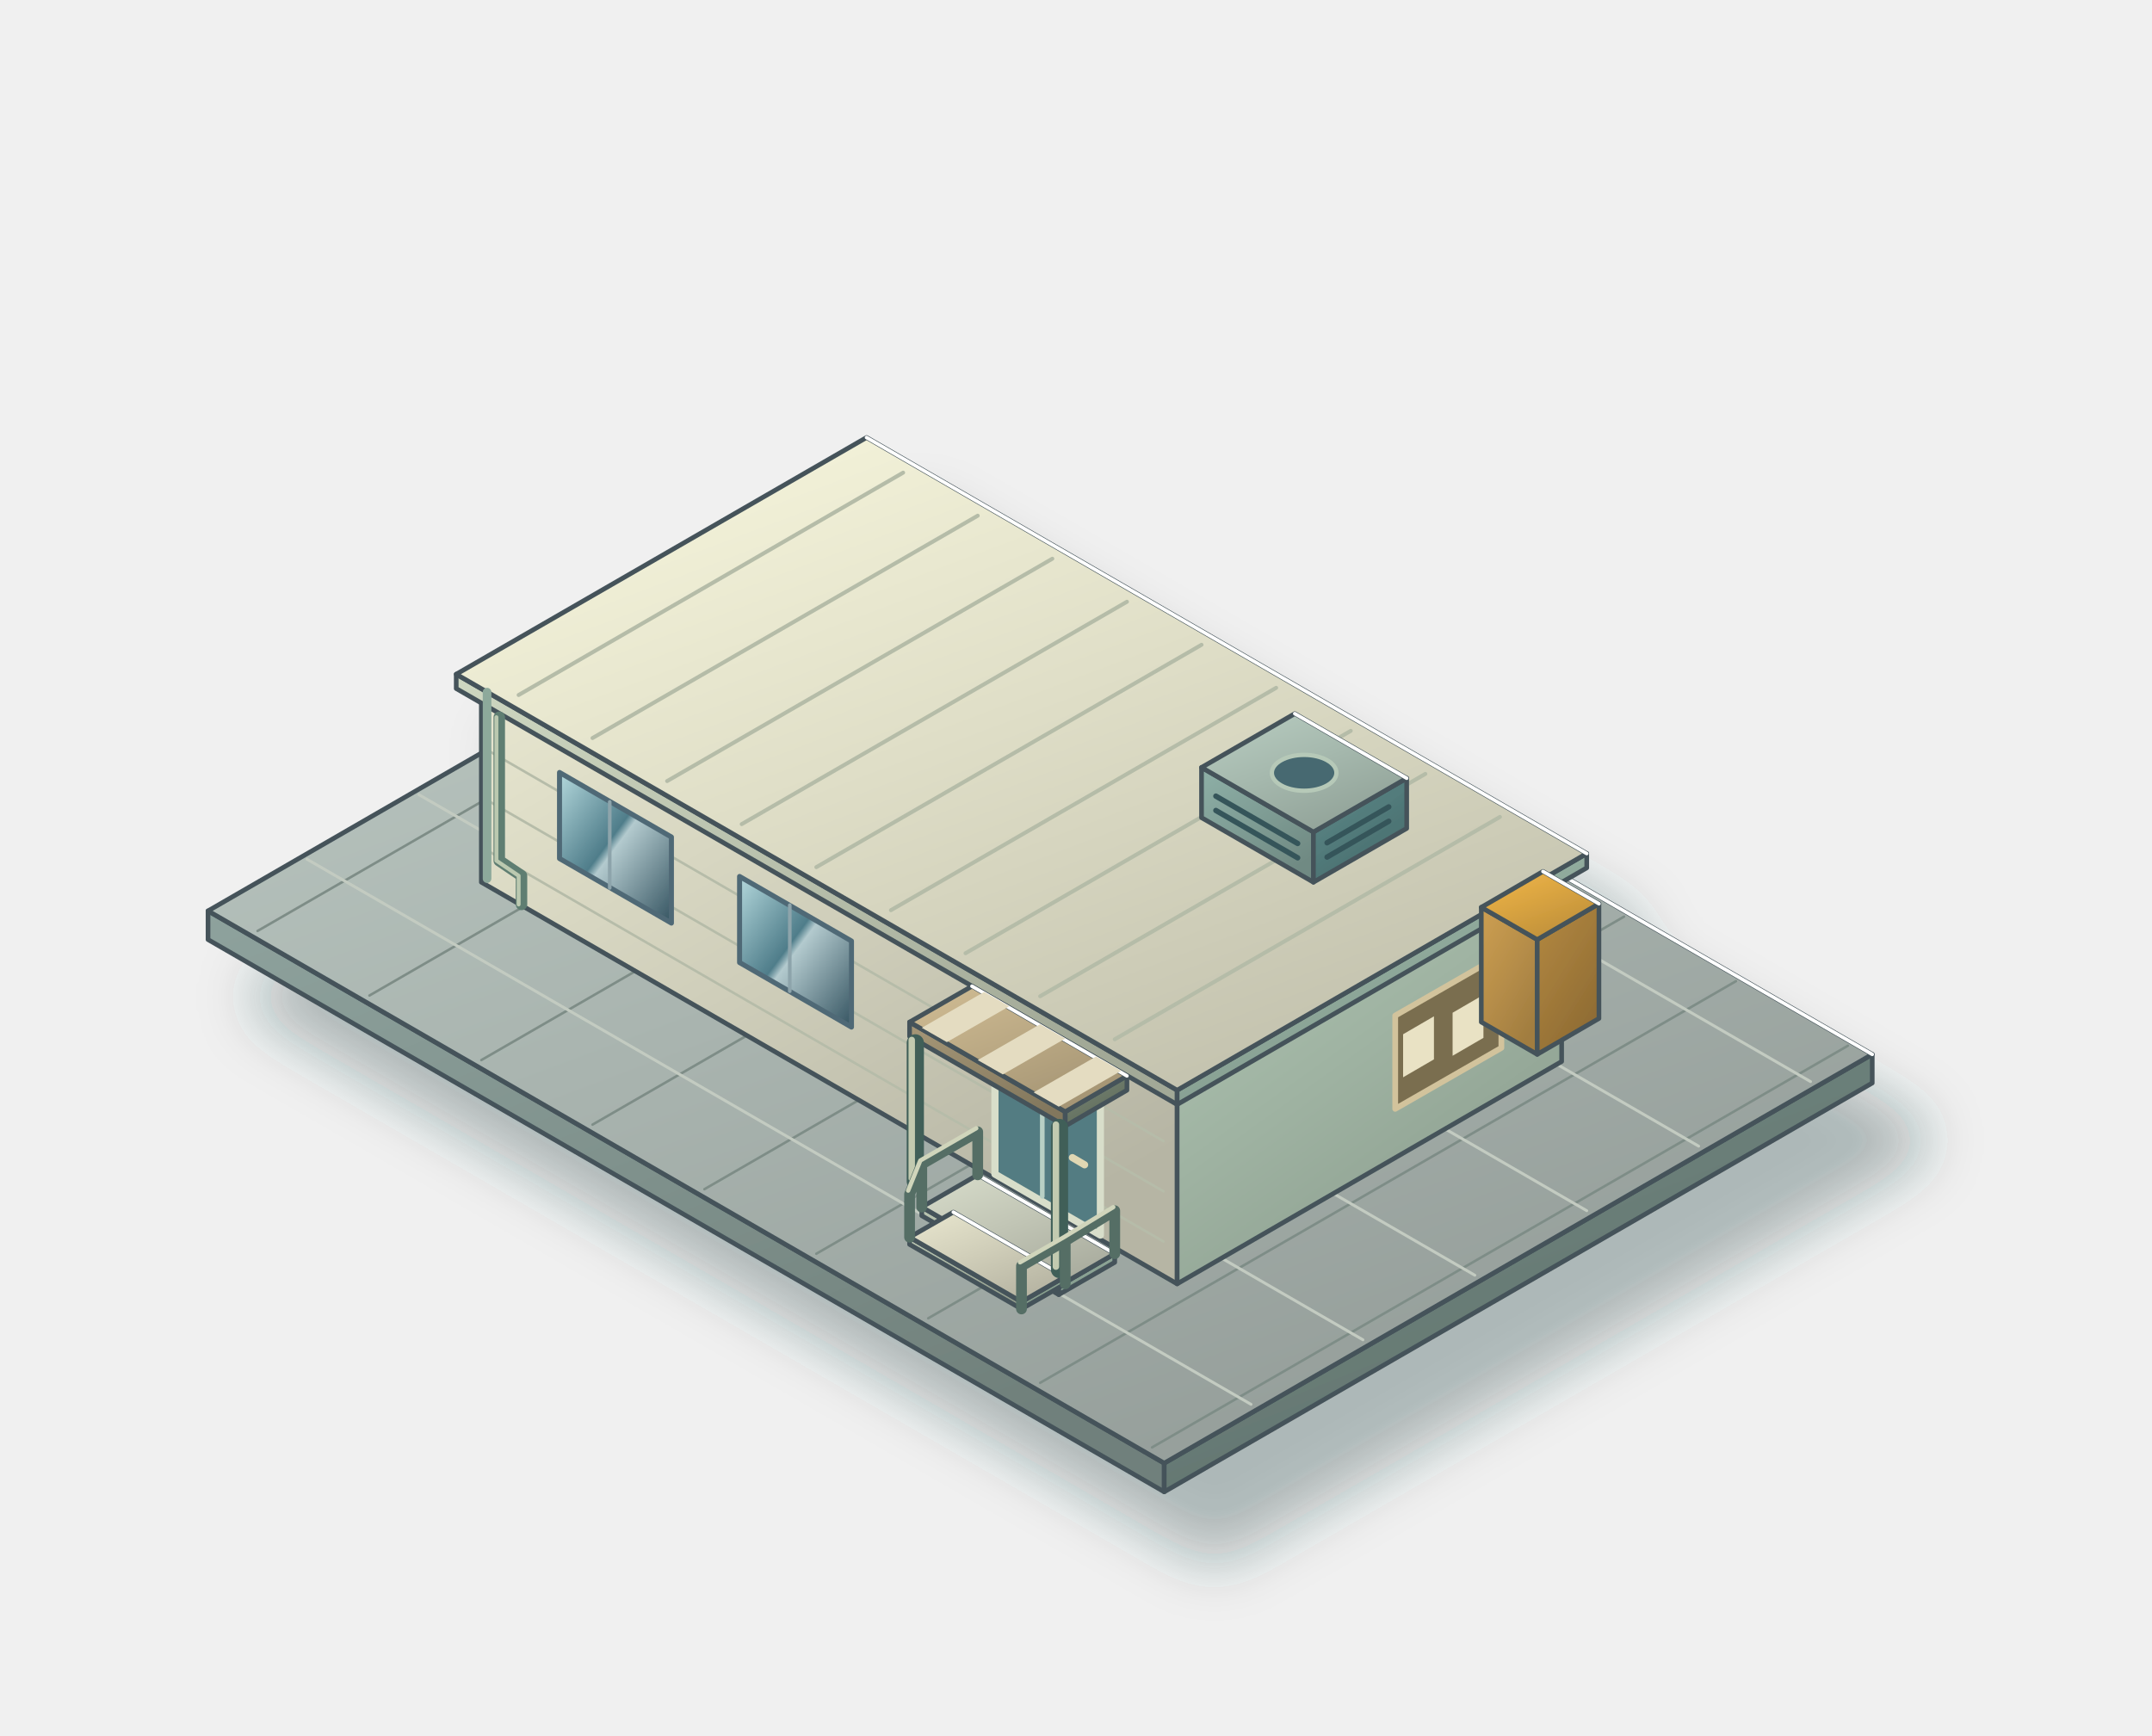
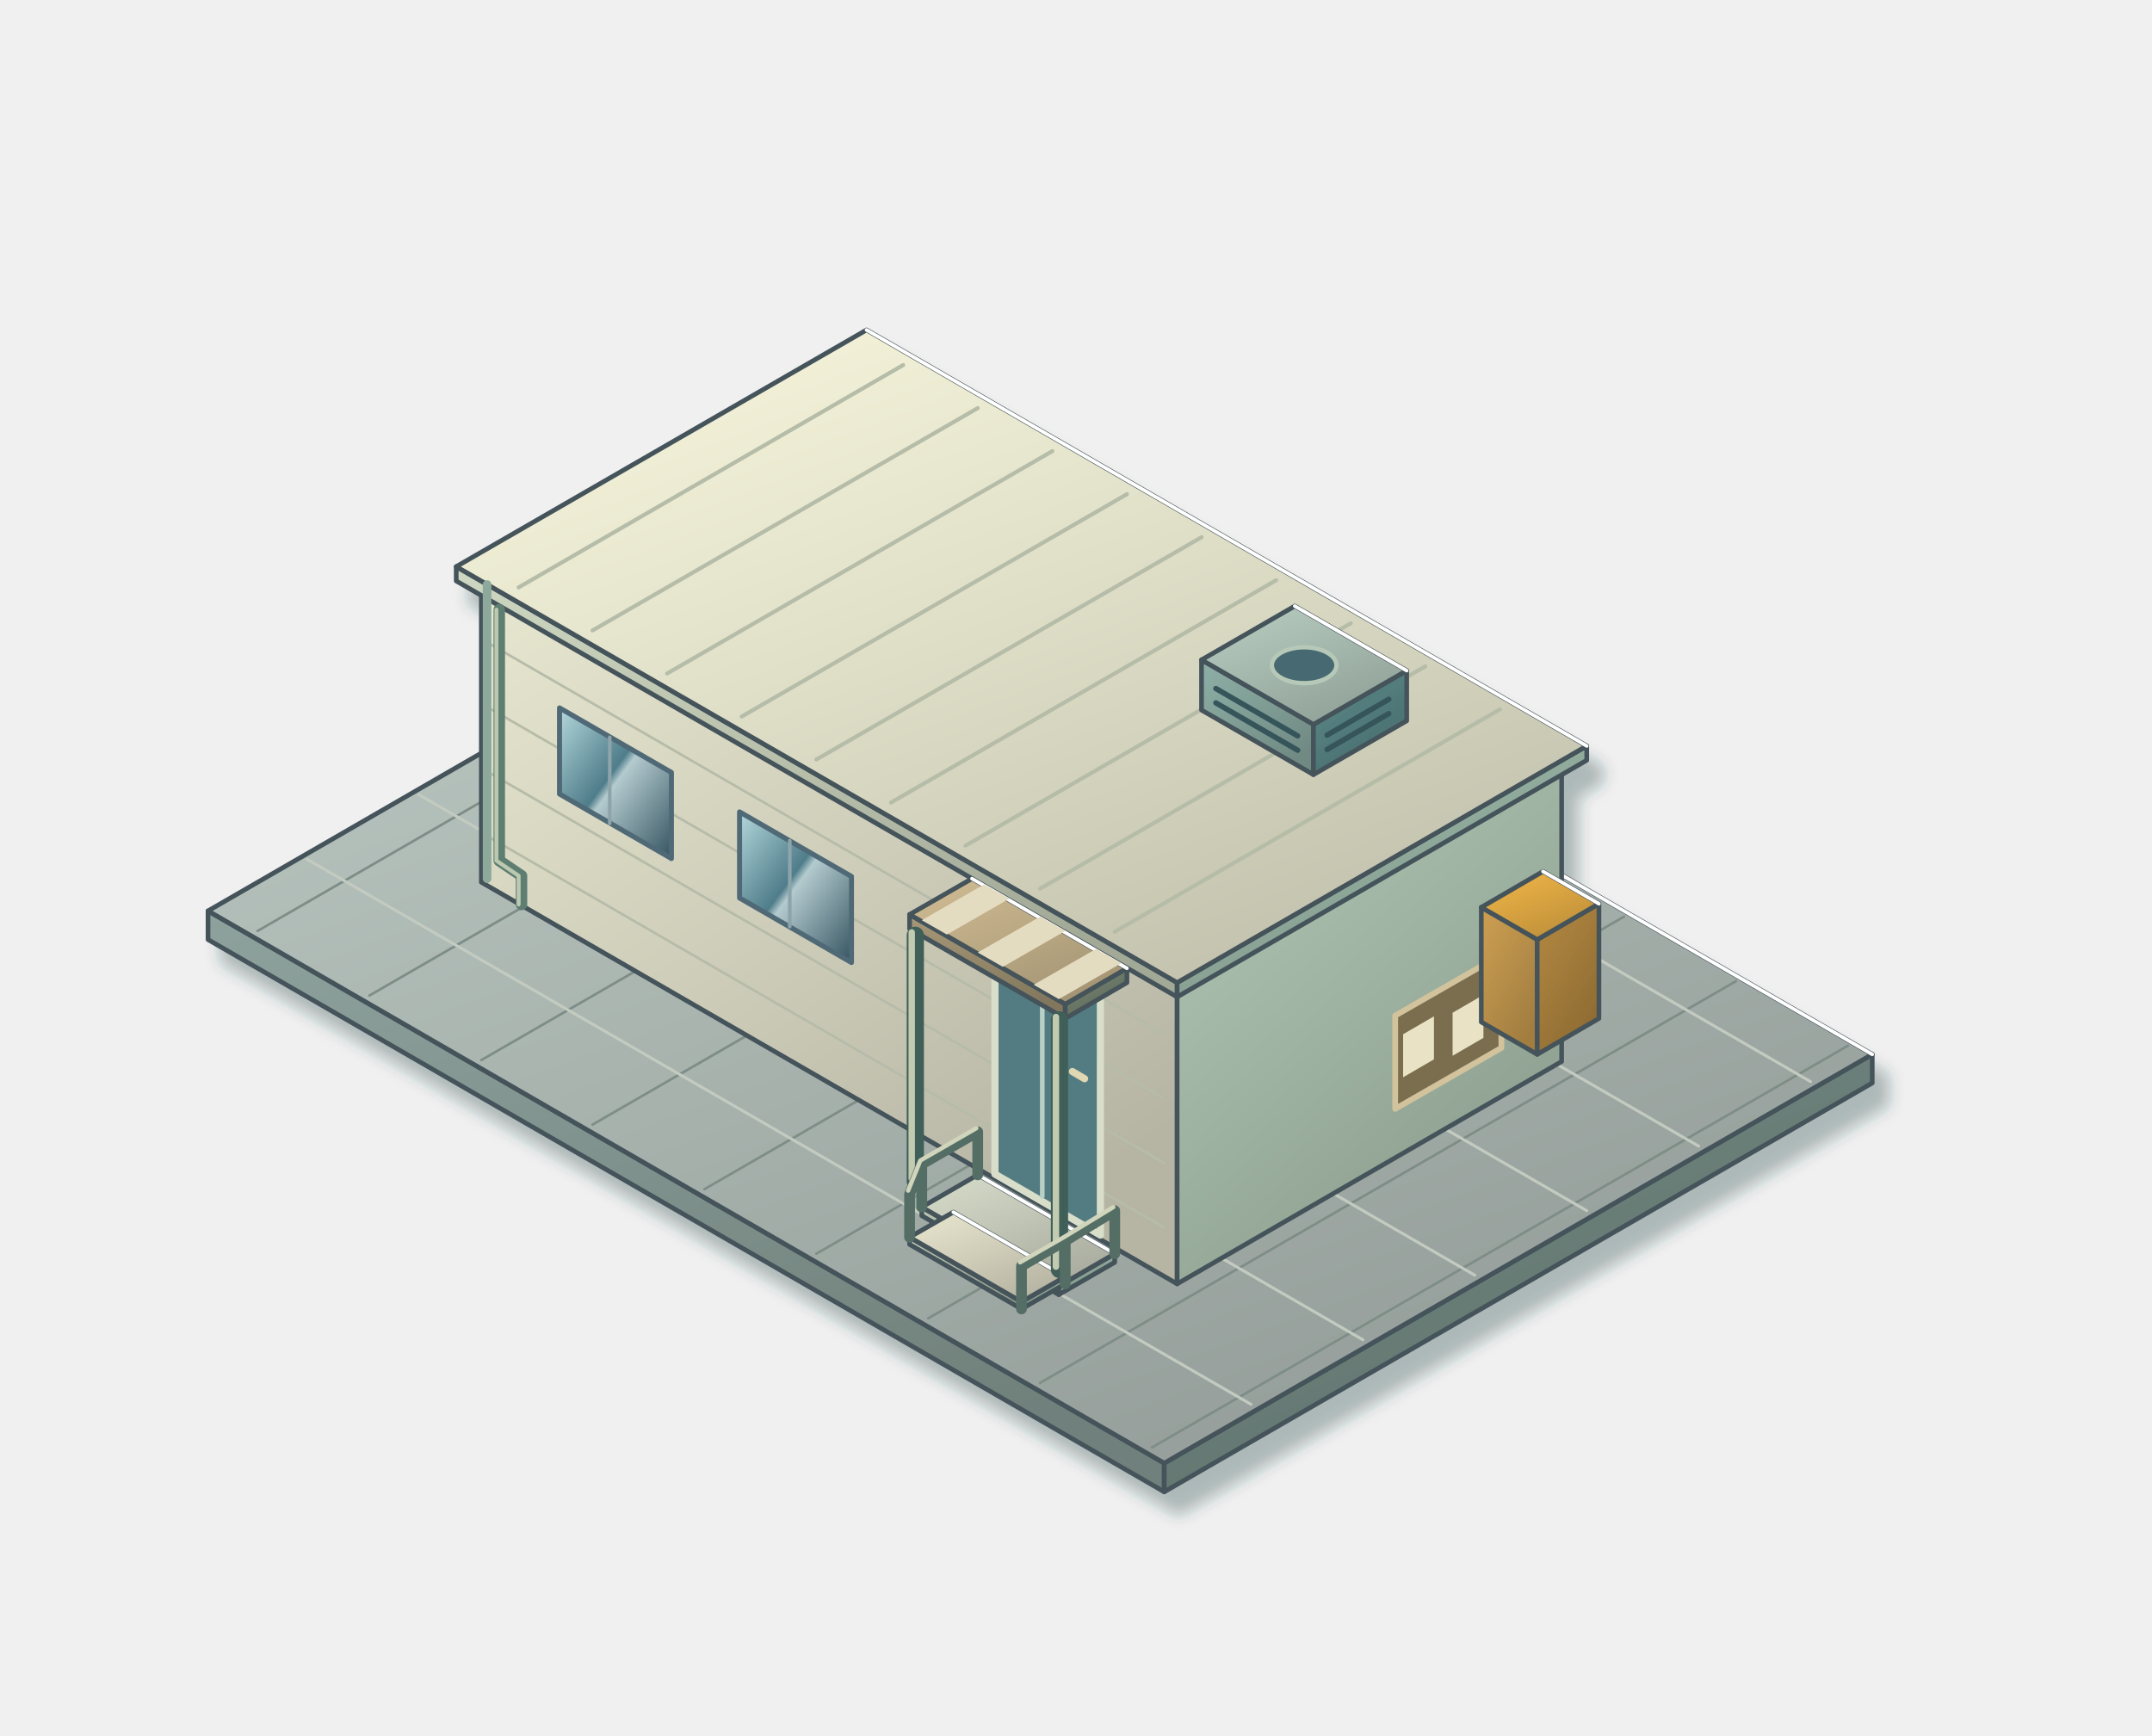
<svg xmlns="http://www.w3.org/2000/svg" viewBox="15 -12 300 242">
  <defs>
    <radialGradient id="foliage" cx="30%" cy="25%">
      <stop stop-color="#c6d58b" />
      <stop offset=".4" stop-color="#729558" />
      <stop offset="1" stop-color="#355d47" />
    </radialGradient>
    <linearGradient id="glass" x2="1" y2="1">
      <stop stop-color="#b4d8dc" />
      <stop offset=".45" stop-color="#4f7d8a" />
      <stop offset=".5" stop-color="#b3cace" />
      <stop offset="1" stop-color="#355461" />
    </linearGradient>
    <filter id="shadow" x="-35%" y="-35%" width="180%" height="190%">
-       <feDropShadow dx="7" dy="10" stdDeviation="4" flood-color="#223c3c" flood-opacity=".32" />
+       <feDropShadow dx="2" dy="3" stdDeviation="1" flood-color="#223c3c" flood-opacity=".32" />
    </filter>
    <linearGradient id="7f918c-wall" x1="0" y1="0" x2=".65" y2="1">
      <stop stop-color="#8ea29d" />
      <stop offset=".52" stop-color="#7f918c" />
      <stop offset="1" stop-color="#70807b" />
    </linearGradient>
    <linearGradient id="6a7e78-shade" x1="0" y1="0" x2=".65" y2="1">
      <stop stop-color="#778d86" />
      <stop offset=".52" stop-color="#6a7e78" />
      <stop offset="1" stop-color="#5d6f6a" />
    </linearGradient>
    <linearGradient id="a9b4af-roof" x1="0" y1="0" x2=".65" y2="1">
      <stop stop-color="#bdcac4" />
      <stop offset=".52" stop-color="#a9b4af" />
      <stop offset="1" stop-color="#959e9a" />
    </linearGradient>
    <linearGradient id="d8a341-roof" x1="0" y1="0" x2=".65" y2="1">
      <stop stop-color="#f2b749" />
      <stop offset=".52" stop-color="#d8a341" />
      <stop offset="1" stop-color="#be8f39" />
    </linearGradient>
    <linearGradient id="f4edd9-roof" x1="0" y1="0" x2=".65" y2="1">
      <stop stop-color="#fffff3" />
      <stop offset=".52" stop-color="#f4edd9" />
      <stop offset="1" stop-color="#d7d1bf" />
    </linearGradient>
    <linearGradient id="cfceba-wall" x1="0" y1="0" x2=".65" y2="1">
      <stop stop-color="#e8e7d0" />
      <stop offset=".52" stop-color="#cfceba" />
      <stop offset="1" stop-color="#b6b5a4" />
    </linearGradient>
    <linearGradient id="9fb3a2-shade" x1="0" y1="0" x2=".65" y2="1">
      <stop stop-color="#b2c8b5" />
      <stop offset=".52" stop-color="#9fb3a2" />
      <stop offset="1" stop-color="#8c9e8f" />
    </linearGradient>
    <linearGradient id="b8c0ac-wall" x1="0" y1="0" x2=".65" y2="1">
      <stop stop-color="#ced7c1" />
      <stop offset=".52" stop-color="#b8c0ac" />
      <stop offset="1" stop-color="#a2a997" />
    </linearGradient>
    <linearGradient id="8fa99b-shade" x1="0" y1="0" x2=".65" y2="1">
      <stop stop-color="#a0bdae" />
      <stop offset=".52" stop-color="#8fa99b" />
      <stop offset="1" stop-color="#7e9588" />
    </linearGradient>
    <linearGradient id="dfdec7-roof" x1="0" y1="0" x2=".65" y2="1">
      <stop stop-color="#faf9df" />
      <stop offset=".52" stop-color="#dfdec7" />
      <stop offset="1" stop-color="#c4c3af" />
    </linearGradient>
    <linearGradient id="7f9d95-wall" x1="0" y1="0" x2=".65" y2="1">
      <stop stop-color="#8eb0a7" />
      <stop offset=".52" stop-color="#7f9d95" />
      <stop offset="1" stop-color="#708a83" />
    </linearGradient>
    <linearGradient id="527b7b-shade" x1="0" y1="0" x2=".65" y2="1">
      <stop stop-color="#5c8a8a" />
      <stop offset=".52" stop-color="#527b7b" />
      <stop offset="1" stop-color="#486c6c" />
    </linearGradient>
    <linearGradient id="a5b8ad-roof" x1="0" y1="0" x2=".65" y2="1">
      <stop stop-color="#b9cec2" />
      <stop offset=".52" stop-color="#a5b8ad" />
      <stop offset="1" stop-color="#91a298" />
    </linearGradient>
    <linearGradient id="94876a-wall" x1="0" y1="0" x2=".65" y2="1">
      <stop stop-color="#a69777" />
      <stop offset=".52" stop-color="#94876a" />
      <stop offset="1" stop-color="#82775d" />
    </linearGradient>
    <linearGradient id="6b7867-shade" x1="0" y1="0" x2=".65" y2="1">
      <stop stop-color="#788673" />
      <stop offset=".52" stop-color="#6b7867" />
      <stop offset="1" stop-color="#5e6a5b" />
    </linearGradient>
    <linearGradient id="bba984-roof" x1="0" y1="0" x2=".65" y2="1">
      <stop stop-color="#d1bd94" />
      <stop offset=".52" stop-color="#bba984" />
      <stop offset="1" stop-color="#a59574" />
    </linearGradient>
    <linearGradient id="a6b09e-wall" x1="0" y1="0" x2=".65" y2="1">
      <stop stop-color="#bac5b1" />
      <stop offset=".52" stop-color="#a6b09e" />
      <stop offset="1" stop-color="#929b8b" />
    </linearGradient>
    <linearGradient id="8ca495-shade" x1="0" y1="0" x2=".65" y2="1">
      <stop stop-color="#9db8a7" />
      <stop offset=".52" stop-color="#8ca495" />
      <stop offset="1" stop-color="#7b9083" />
    </linearGradient>
    <linearGradient id="c1c5b5-roof" x1="0" y1="0" x2=".65" y2="1">
      <stop stop-color="#d8ddcb" />
      <stop offset=".52" stop-color="#c1c5b5" />
      <stop offset="1" stop-color="#aaad9f" />
    </linearGradient>
    <linearGradient id="a7b2a0-wall" x1="0" y1="0" x2=".65" y2="1">
      <stop stop-color="#bbc7b3" />
      <stop offset=".52" stop-color="#a7b2a0" />
      <stop offset="1" stop-color="#939d8d" />
    </linearGradient>
    <linearGradient id="8aa190-shade" x1="0" y1="0" x2=".65" y2="1">
      <stop stop-color="#9bb4a1" />
      <stop offset=".52" stop-color="#8aa190" />
      <stop offset="1" stop-color="#798e7f" />
    </linearGradient>
    <linearGradient id="d0ceb9-roof" x1="0" y1="0" x2=".65" y2="1">
      <stop stop-color="#e9e7cf" />
      <stop offset=".52" stop-color="#d0ceb9" />
      <stop offset="1" stop-color="#b7b5a3" />
    </linearGradient>
    <linearGradient id="b78e49-wall" x1="0" y1="0" x2=".65" y2="1">
      <stop stop-color="#cd9f52" />
      <stop offset=".52" stop-color="#b78e49" />
      <stop offset="1" stop-color="#a17d40" />
    </linearGradient>
    <linearGradient id="a17a3a-shade" x1="0" y1="0" x2=".65" y2="1">
      <stop stop-color="#b48941" />
      <stop offset=".52" stop-color="#a17a3a" />
      <stop offset="1" stop-color="#8e6b33" />
    </linearGradient>
  </defs>
  <style>.crane-boom{transform-origin:147px 21px;animation:sway 7s ease-in-out infinite alternate}@keyframes sway{to{transform:rotate(2deg)}}@media(prefers-reduced-motion:reduce){*{animation:none!important}}</style>
  <g filter="url(#shadow)">
-     <polygon points="44.0,119.0 177.3,196.0 177.3,192.0 44.0,115.0" fill="url(#7f918c-wall)" stroke="#44535a" stroke-width="0.65" stroke-linejoin="round" />
-     <polygon points="276.0,139.0 177.3,196.0 177.3,192.0 276.0,135.0" fill="url(#6a7e78-shade)" stroke="#44535a" stroke-width="0.65" stroke-linejoin="round" />
-     <polygon points="142.7,58.0 276.0,135.0 177.3,192.0 44.0,115.0" fill="url(#a9b4af-roof)" stroke="#44535a" stroke-width="0.65" stroke-linejoin="round" />
-     <path d="M142.7,58.0 L276.0,135.0" fill="none" stroke="#ffffff" stroke-width="0.5" stroke-linecap="round" />
-     <path d="M147.9,61.8 L50.9,117.8" fill="none" stroke="#7e8d87" stroke-width="0.35" stroke-linecap="round" />
-     <path d="M163.5,70.8 L66.5,126.8" fill="none" stroke="#7e8d87" stroke-width="0.35" stroke-linecap="round" />
-     <path d="M179.1,79.8 L82.1,135.8" fill="none" stroke="#7e8d87" stroke-width="0.35" stroke-linecap="round" />
-     <path d="M194.6,88.8 L97.6,144.8" fill="none" stroke="#7e8d87" stroke-width="0.35" stroke-linecap="round" />
-     <path d="M210.2,97.8 L113.2,153.8" fill="none" stroke="#7e8d87" stroke-width="0.35" stroke-linecap="round" />
-     <path d="M225.8,106.8 L128.8,162.8" fill="none" stroke="#7e8d87" stroke-width="0.35" stroke-linecap="round" />
-     <path d="M241.4,115.8 L144.4,171.8" fill="none" stroke="#7e8d87" stroke-width="0.35" stroke-linecap="round" />
-     <path d="M257.0,124.8 L160.0,180.8" fill="none" stroke="#7e8d87" stroke-width="0.35" stroke-linecap="round" />
-     <path d="M272.6,133.8 L175.6,189.8" fill="none" stroke="#7e8d87" stroke-width="0.35" stroke-linecap="round" />
-     <path d="M135.8,62.8 L267.4,138.8" fill="none" stroke="#c3cbc1" stroke-width="0.4" stroke-linecap="round" />
-     <path d="M120.2,71.8 L251.8,147.8" fill="none" stroke="#c3cbc1" stroke-width="0.4" stroke-linecap="round" />
-     <path d="M104.6,80.8 L236.2,156.8" fill="none" stroke="#c3cbc1" stroke-width="0.4" stroke-linecap="round" />
-     <path d="M89.0,89.8 L220.6,165.8" fill="none" stroke="#c3cbc1" stroke-width="0.4" stroke-linecap="round" />
-     <path d="M73.4,98.8 L205.0,174.8" fill="none" stroke="#c3cbc1" stroke-width="0.4" stroke-linecap="round" />
-     <path d="M57.8,107.8 L189.4,183.8" fill="none" stroke="#c3cbc1" stroke-width="0.4" stroke-linecap="round" />
-     <polygon points="82.1,111.0 179.1,167.0 179.1,139.0 82.1,83.0" fill="url(#cfceba-wall)" stroke="#44535a" stroke-width="0.65" stroke-linejoin="round" />
-     <polygon points="232.7,136.0 179.1,167.0 179.1,139.0 232.7,108.0" fill="url(#9fb3a2-shade)" stroke="#44535a" stroke-width="0.65" stroke-linejoin="round" />
-     <polygon points="135.8,52.0 232.7,108.0 179.1,139.0 82.1,83.0" fill="url(#f4edd9-roof)" stroke="#44535a" stroke-width="0.65" stroke-linejoin="round" />
-     <path d="M135.8,52.0 L232.7,108.0" fill="none" stroke="#ffffff" stroke-width="0.5" stroke-linecap="round" />
-     <polygon points="78.6,84.0 179.1,142.0 179.1,140.0 78.6,82.0" fill="url(#b8c0ac-wall)" stroke="#44535a" stroke-width="0.65" stroke-linejoin="round" />
-     <polygon points="236.2,109.0 179.1,142.0 179.1,140.0 236.2,107.0" fill="url(#8fa99b-shade)" stroke="#44535a" stroke-width="0.65" stroke-linejoin="round" />
-     <polygon points="135.8,49.0 236.2,107.0 179.1,140.0 78.6,82.0" fill="url(#dfdec7-roof)" stroke="#44535a" stroke-width="0.65" stroke-linejoin="round" />
-     <path d="M135.8,49.0 L236.2,107.0" fill="none" stroke="#ffffff" stroke-width="0.5" stroke-linecap="round" />
-     <path d="M140.9,53.9 L87.3,84.9" fill="none" stroke="#b5bca8" stroke-width="0.55" stroke-linecap="round" />
-     <path d="M151.3,59.9 L97.6,90.9" fill="none" stroke="#b5bca8" stroke-width="0.55" stroke-linecap="round" />
-     <path d="M161.7,65.9 L108.0,96.9" fill="none" stroke="#b5bca8" stroke-width="0.55" stroke-linecap="round" />
-     <path d="M172.1,71.9 L118.4,102.9" fill="none" stroke="#b5bca8" stroke-width="0.55" stroke-linecap="round" />
-     <path d="M182.5,77.9 L128.8,108.9" fill="none" stroke="#b5bca8" stroke-width="0.55" stroke-linecap="round" />
-     <path d="M192.9,83.9 L139.2,114.9" fill="none" stroke="#b5bca8" stroke-width="0.55" stroke-linecap="round" />
-     <path d="M203.3,89.9 L149.6,120.9" fill="none" stroke="#b5bca8" stroke-width="0.55" stroke-linecap="round" />
-     <path d="M213.7,95.9 L160.0,126.9" fill="none" stroke="#b5bca8" stroke-width="0.55" stroke-linecap="round" />
-     <path d="M224.1,101.9 L170.4,132.9" fill="none" stroke="#b5bca8" stroke-width="0.55" stroke-linecap="round" />
-     <polygon points="182.5,102.0 198.1,111.0 198.1,104.0 182.5,95.0" fill="url(#7f9d95-wall)" stroke="#44535a" stroke-width="0.65" stroke-linejoin="round" />
-     <polygon points="211.1,103.5 198.1,111.0 198.1,104.0 211.1,96.5" fill="url(#527b7b-shade)" stroke="#44535a" stroke-width="0.65" stroke-linejoin="round" />
-     <polygon points="195.5,87.5 211.1,96.5 198.1,104.0 182.5,95.0" fill="url(#a5b8ad-roof)" stroke="#44535a" stroke-width="0.65" stroke-linejoin="round" />
-     <path d="M195.5,87.5 L211.1,96.5" fill="none" stroke="#ffffff" stroke-width="0.5" stroke-linecap="round" />
-     <ellipse cx="196.805" cy="95.75" rx="4.5" ry="2.5" fill="#476971" stroke="#b6c9b8" stroke-width=".6" />
-     <path d="M82.8,106.5 L177.2,161.1" fill="none" stroke="#b6bca9" stroke-width="0.35" stroke-linecap="round" />
-     <path d="M82.8,99.5 L177.2,154.1" fill="none" stroke="#b6bca9" stroke-width="0.35" stroke-linecap="round" />
-     <path d="M82.8,92.5 L177.2,147.1" fill="none" stroke="#b6bca9" stroke-width="0.35" stroke-linecap="round" />
-     <polygon points="93.0,107.7 108.6,116.7 108.6,104.7 93.0,95.7" fill="url(#glass)" stroke="#506976" stroke-width="0.7" stroke-linejoin="round" />
-     <path d="M100.0,111.8 L100.0,99.8" fill="none" stroke="#8da4ab" stroke-width="0.5" stroke-linecap="round" />
-     <polygon points="118.1,122.2 133.7,131.2 133.7,119.2 118.1,110.2" fill="url(#glass)" stroke="#506976" stroke-width="0.7" stroke-linejoin="round" />
-     <path d="M125.1,126.2 L125.1,114.2" fill="none" stroke="#8da4ab" stroke-width="0.5" stroke-linecap="round" />
-     <polygon points="153.7,151.7 168.4,160.2 168.4,138.2 153.7,129.7" fill="#537c82" stroke="#d8deca" stroke-width="1" stroke-linejoin="round" />
-     <path d="M160.3,154.8 L160.3,134.8" fill="none" stroke="#b8d0c5" stroke-width="0.65" stroke-linecap="round" />
-     <path d="M164.5,149.4 L166.2,150.4" fill="none" stroke="#e0d7b3" stroke-width="1" stroke-linecap="round" />
-     <polygon points="141.8,132.5 163.5,145.0 163.5,143.0 141.8,130.5" fill="url(#94876a-wall)" stroke="#44535a" stroke-width="0.65" stroke-linejoin="round" />
-     <polygon points="172.1,140.0 163.5,145.0 163.5,143.0 172.1,138.0" fill="url(#6b7867-shade)" stroke="#44535a" stroke-width="0.65" stroke-linejoin="round" />
-     <polygon points="150.5,125.5 172.1,138.0 163.5,143.0 141.8,130.5" fill="url(#bba984-roof)" stroke="#44535a" stroke-width="0.65" stroke-linejoin="round" />
-     <path d="M150.5,125.5 L172.1,138.0" fill="none" stroke="#ffffff" stroke-width="0.5" stroke-linecap="round" />
-     <polygon points="152.2,126.3 155.7,128.3 147.0,133.3 143.5,131.3" fill="#e4dcc1" stroke="none" stroke-width="0.65" stroke-linejoin="round" />
-     <polygon points="160.0,130.8 163.5,132.8 154.8,137.8 151.3,135.8" fill="#e4dcc1" stroke="none" stroke-width="0.65" stroke-linejoin="round" />
-     <polygon points="167.8,135.3 171.3,137.3 162.6,142.3 159.1,140.3" fill="#e4dcc1" stroke="none" stroke-width="0.65" stroke-linejoin="round" />
-     <polygon points="143.5,157.5 162.6,168.5 162.6,167.3 143.5,156.3" fill="url(#a6b09e-wall)" stroke="#44535a" stroke-width="0.65" stroke-linejoin="round" />
-     <polygon points="170.4,164.0 162.6,168.5 162.6,167.3 170.4,162.8" fill="url(#8ca495-shade)" stroke="#44535a" stroke-width="0.65" stroke-linejoin="round" />
-     <polygon points="151.3,151.8 170.4,162.8 162.6,167.3 143.5,156.3" fill="url(#c1c5b5-roof)" stroke="#44535a" stroke-width="0.65" stroke-linejoin="round" />
-     <path d="M151.3,151.8 L170.4,162.8" fill="none" stroke="#ffffff" stroke-width="0.5" stroke-linecap="round" />
-     <polygon points="141.8,161.5 157.4,170.5 157.4,169.5 141.8,160.5" fill="url(#a7b2a0-wall)" stroke="#44535a" stroke-width="0.65" stroke-linejoin="round" />
-     <polygon points="163.5,167.0 157.4,170.5 157.4,169.5 163.5,166.0" fill="url(#8aa190-shade)" stroke="#44535a" stroke-width="0.65" stroke-linejoin="round" />
-     <polygon points="147.9,157.0 163.5,166.0 157.4,169.5 141.8,160.5" fill="url(#d0ceb9-roof)" stroke="#44535a" stroke-width="0.65" stroke-linejoin="round" />
-     <path d="M147.9,157.0 L163.5,166.0" fill="none" stroke="#ffffff" stroke-width="0.5" stroke-linecap="round" />
-     <polygon points="224.3,134.1 209.5,142.6 209.5,129.6 224.3,121.1" fill="#7a6e50" stroke="#d2c39c" stroke-width="0.8" stroke-linejoin="round" />
-     <polygon points="221.8,132.7 217.5,135.2 217.5,129.2 221.8,126.7" fill="#e9e2c4" stroke="none" stroke-width="0.65" stroke-linejoin="round" />
-     <polygon points="214.9,135.7 210.6,138.2 210.6,132.2 214.9,129.7" fill="#e9e2c4" stroke="none" stroke-width="0.65" stroke-linejoin="round" />
-     <path d="M82.9,110.5 L82.9,84.5" fill="none" stroke="#8da99b" stroke-width="1.2" stroke-linecap="round" />
+     <g data-testid="human-scale-site-office">
+       <polygon points="44.0,119.0 177.3,196.0 177.3,192.0 44.0,115.0" fill="url(#7f918c-wall)" stroke="#44535a" stroke-width="0.65" stroke-linejoin="round" />
+       <polygon points="276.0,139.0 177.3,196.0 177.3,192.0 276.0,135.0" fill="url(#6a7e78-shade)" stroke="#44535a" stroke-width="0.65" stroke-linejoin="round" />
+       <polygon points="142.7,58.0 276.0,135.0 177.3,192.0 44.0,115.0" fill="url(#a9b4af-roof)" stroke="#44535a" stroke-width="0.65" stroke-linejoin="round" />
+       <path d="M142.7,58.0 L276.0,135.0" fill="none" stroke="#ffffff" stroke-width="0.5" stroke-linecap="round" />
+       <path d="M147.9,61.8 L50.9,117.8" fill="none" stroke="#7e8d87" stroke-width="0.35" stroke-linecap="round" />
+       <path d="M163.5,70.8 L66.5,126.8" fill="none" stroke="#7e8d87" stroke-width="0.35" stroke-linecap="round" />
+       <path d="M179.1,79.8 L82.1,135.8" fill="none" stroke="#7e8d87" stroke-width="0.35" stroke-linecap="round" />
+       <path d="M194.6,88.8 L97.6,144.8" fill="none" stroke="#7e8d87" stroke-width="0.35" stroke-linecap="round" />
+       <path d="M210.2,97.8 L113.2,153.8" fill="none" stroke="#7e8d87" stroke-width="0.35" stroke-linecap="round" />
+       <path d="M225.8,106.8 L128.8,162.8" fill="none" stroke="#7e8d87" stroke-width="0.35" stroke-linecap="round" />
+       <path d="M241.4,115.8 L144.4,171.8" fill="none" stroke="#7e8d87" stroke-width="0.35" stroke-linecap="round" />
+       <path d="M257.0,124.8 L160.0,180.8" fill="none" stroke="#7e8d87" stroke-width="0.35" stroke-linecap="round" />
+       <path d="M272.6,133.8 L175.6,189.8" fill="none" stroke="#7e8d87" stroke-width="0.35" stroke-linecap="round" />
+       <path d="M135.8,62.8 L267.4,138.8" fill="none" stroke="#c3cbc1" stroke-width="0.4" stroke-linecap="round" />
+       <path d="M120.2,71.8 L251.8,147.8" fill="none" stroke="#c3cbc1" stroke-width="0.4" stroke-linecap="round" />
+       <path d="M104.6,80.8 L236.2,156.8" fill="none" stroke="#c3cbc1" stroke-width="0.4" stroke-linecap="round" />
+       <path d="M89.0,89.8 L220.6,165.8" fill="none" stroke="#c3cbc1" stroke-width="0.4" stroke-linecap="round" />
+       <path d="M73.4,98.8 L205.0,174.8" fill="none" stroke="#c3cbc1" stroke-width="0.4" stroke-linecap="round" />
+       <path d="M57.8,107.8 L189.4,183.8" fill="none" stroke="#c3cbc1" stroke-width="0.4" stroke-linecap="round" />
+       <polygon points="82.1,111.0 179.1,167.0 179.1,124.0 82.1,68.0" fill="url(#cfceba-wall)" stroke="#44535a" stroke-width="0.65" stroke-linejoin="round" />
+       <polygon points="232.7,136.0 179.1,167.0 179.1,124.0 232.7,93.0" fill="url(#9fb3a2-shade)" stroke="#44535a" stroke-width="0.65" stroke-linejoin="round" />
+       <polygon points="135.8,37.0 232.7,93.0 179.1,124.0 82.1,68.0" fill="url(#f4edd9-roof)" stroke="#44535a" stroke-width="0.65" stroke-linejoin="round" />
+       <path d="M135.8,37.0 L232.7,93.0" fill="none" stroke="#ffffff" stroke-width="0.5" stroke-linecap="round" />
+       <polygon points="78.6,69.0 179.1,127.0 179.1,125.0 78.6,67.0" fill="url(#b8c0ac-wall)" stroke="#44535a" stroke-width="0.65" stroke-linejoin="round" />
+       <polygon points="236.2,94.0 179.1,127.0 179.1,125.0 236.2,92.0" fill="url(#8fa99b-shade)" stroke="#44535a" stroke-width="0.65" stroke-linejoin="round" />
+       <polygon points="135.8,34.0 236.2,92.0 179.1,125.0 78.6,67.0" fill="url(#dfdec7-roof)" stroke="#44535a" stroke-width="0.65" stroke-linejoin="round" />
+       <path d="M135.8,34.0 L236.2,92.0" fill="none" stroke="#ffffff" stroke-width="0.5" stroke-linecap="round" />
+       <path d="M140.9,38.9 L87.3,69.9" fill="none" stroke="#b5bca8" stroke-width="0.55" stroke-linecap="round" />
+       <path d="M151.3,44.9 L97.6,75.9" fill="none" stroke="#b5bca8" stroke-width="0.55" stroke-linecap="round" />
+       <path d="M161.7,50.9 L108.0,81.9" fill="none" stroke="#b5bca8" stroke-width="0.55" stroke-linecap="round" />
+       <path d="M172.1,56.9 L118.4,87.9" fill="none" stroke="#b5bca8" stroke-width="0.55" stroke-linecap="round" />
+       <path d="M182.5,62.9 L128.8,93.9" fill="none" stroke="#b5bca8" stroke-width="0.55" stroke-linecap="round" />
+       <path d="M192.9,68.9 L139.2,99.9" fill="none" stroke="#b5bca8" stroke-width="0.55" stroke-linecap="round" />
+       <path d="M203.3,74.9 L149.6,105.9" fill="none" stroke="#b5bca8" stroke-width="0.55" stroke-linecap="round" />
+       <path d="M213.7,80.9 L160.0,111.9" fill="none" stroke="#b5bca8" stroke-width="0.55" stroke-linecap="round" />
+       <path d="M224.1,86.9 L170.4,117.9" fill="none" stroke="#b5bca8" stroke-width="0.55" stroke-linecap="round" />
+       <polygon points="182.5,87.0 198.1,96.0 198.1,89.0 182.5,80.0" fill="url(#7f9d95-wall)" stroke="#44535a" stroke-width="0.65" stroke-linejoin="round" />
+       <polygon points="211.1,88.5 198.1,96.0 198.1,89.0 211.1,81.5" fill="url(#527b7b-shade)" stroke="#44535a" stroke-width="0.65" stroke-linejoin="round" />
+       <polygon points="195.5,72.5 211.1,81.5 198.1,89.0 182.5,80.0" fill="url(#a5b8ad-roof)" stroke="#44535a" stroke-width="0.65" stroke-linejoin="round" />
+       <path d="M195.5,72.5 L211.1,81.5" fill="none" stroke="#ffffff" stroke-width="0.5" stroke-linecap="round" />
+       <ellipse cx="196.805" cy="80.75" rx="4.5" ry="2.5" fill="#476971" stroke="#b6c9b8" stroke-width=".6" />
+       <path d="M82.8,104.5 L177.2,159.1" fill="none" stroke="#b6bca9" stroke-width="0.35" stroke-linecap="round" />
+       <path d="M82.8,95.5 L177.2,150.1" fill="none" stroke="#b6bca9" stroke-width="0.35" stroke-linecap="round" />
+       <path d="M82.8,86.5 L177.2,141.1" fill="none" stroke="#b6bca9" stroke-width="0.35" stroke-linecap="round" />
+       <path d="M82.8,77.5 L177.2,132.1" fill="none" stroke="#b6bca9" stroke-width="0.35" stroke-linecap="round" />
+       <polygon points="93.0,98.7 108.6,107.7 108.6,95.7 93.0,86.7" fill="url(#glass)" stroke="#506976" stroke-width="0.7" stroke-linejoin="round" />
+       <path d="M100.0,102.8 L100.0,90.8" fill="none" stroke="#8da4ab" stroke-width="0.5" stroke-linecap="round" />
+       <polygon points="118.1,113.2 133.7,122.2 133.7,110.2 118.1,101.2" fill="url(#glass)" stroke="#506976" stroke-width="0.7" stroke-linejoin="round" />
+       <path d="M125.1,117.2 L125.1,105.2" fill="none" stroke="#8da4ab" stroke-width="0.5" stroke-linecap="round" />
+       <polygon data-testid="office-human-door" data-jamb-height="37" points="153.7,151.7 168.4,160.2 168.4,123.2 153.7,114.7" fill="#537c82" stroke="#d8deca" stroke-width="1" stroke-linejoin="round" />
+       <path d="M160.3,154.8 L160.3,119.8" fill="none" stroke="#b8d0c5" stroke-width="0.65" stroke-linecap="round" />
+       <path d="M164.5,137.4 L166.2,138.4" fill="none" stroke="#e0d7b3" stroke-width="1" stroke-linecap="round" />
+       <polygon points="141.8,117.5 163.5,130.0 163.5,128.0 141.8,115.5" fill="url(#94876a-wall)" stroke="#44535a" stroke-width="0.65" stroke-linejoin="round" />
+       <polygon points="172.1,125.0 163.5,130.0 163.5,128.0 172.1,123.0" fill="url(#6b7867-shade)" stroke="#44535a" stroke-width="0.65" stroke-linejoin="round" />
+       <polygon points="150.5,110.5 172.1,123.0 163.5,128.0 141.8,115.5" fill="url(#bba984-roof)" stroke="#44535a" stroke-width="0.65" stroke-linejoin="round" />
+       <path d="M150.5,110.5 L172.1,123.0" fill="none" stroke="#ffffff" stroke-width="0.5" stroke-linecap="round" />
+       <polygon points="152.2,111.3 155.7,113.3 147.0,118.3 143.5,116.3" fill="#e4dcc1" stroke="none" stroke-width="0.65" stroke-linejoin="round" />
+       <polygon points="160.0,115.8 163.5,117.8 154.8,122.8 151.3,120.8" fill="#e4dcc1" stroke="none" stroke-width="0.65" stroke-linejoin="round" />
+       <polygon points="167.8,120.3 171.3,122.3 162.6,127.3 159.1,125.3" fill="#e4dcc1" stroke="none" stroke-width="0.65" stroke-linejoin="round" />
+       <polygon points="143.5,157.5 162.6,168.5 162.6,167.3 143.5,156.3" fill="url(#a6b09e-wall)" stroke="#44535a" stroke-width="0.65" stroke-linejoin="round" />
+       <polygon points="170.4,164.0 162.6,168.5 162.6,167.3 170.4,162.8" fill="url(#8ca495-shade)" stroke="#44535a" stroke-width="0.65" stroke-linejoin="round" />
+       <polygon points="151.3,151.8 170.4,162.8 162.6,167.3 143.5,156.3" fill="url(#c1c5b5-roof)" stroke="#44535a" stroke-width="0.65" stroke-linejoin="round" />
+       <path d="M151.3,151.8 L170.4,162.8" fill="none" stroke="#ffffff" stroke-width="0.5" stroke-linecap="round" />
+       <polygon points="141.8,161.5 157.4,170.5 157.4,169.5 141.8,160.5" fill="url(#a7b2a0-wall)" stroke="#44535a" stroke-width="0.65" stroke-linejoin="round" />
+       <polygon points="163.5,167.0 157.4,170.5 157.4,169.5 163.5,166.0" fill="url(#8aa190-shade)" stroke="#44535a" stroke-width="0.65" stroke-linejoin="round" />
+       <polygon points="147.9,157.0 163.5,166.0 157.4,169.5 141.8,160.5" fill="url(#d0ceb9-roof)" stroke="#44535a" stroke-width="0.65" stroke-linejoin="round" />
+       <path d="M147.9,157.0 L163.5,166.0" fill="none" stroke="#ffffff" stroke-width="0.5" stroke-linecap="round" />
+       <polygon points="224.3,134.1 209.5,142.6 209.5,129.6 224.3,121.1" fill="#7a6e50" stroke="#d2c39c" stroke-width="0.8" stroke-linejoin="round" />
+       <polygon points="221.8,132.7 217.5,135.2 217.5,129.2 221.8,126.7" fill="#e9e2c4" stroke="none" stroke-width="0.65" stroke-linejoin="round" />
+       <polygon points="214.9,135.7 210.6,138.2 210.6,132.2 214.9,129.7" fill="#e9e2c4" stroke="none" stroke-width="0.65" stroke-linejoin="round" />
+       <path d="M82.9,110.5 L82.9,69.5" fill="none" stroke="#8da99b" stroke-width="1.2" stroke-linecap="round" />
+     </g>
    <polygon points="221.5,130.5 229.3,135.0 229.3,119.0 221.5,114.5" fill="url(#b78e49-wall)" stroke="#44535a" stroke-width="0.65" stroke-linejoin="round" />
    <polygon points="237.9,130.0 229.3,135.0 229.3,119.0 237.9,114.0" fill="url(#a17a3a-shade)" stroke="#44535a" stroke-width="0.65" stroke-linejoin="round" />
    <polygon points="230.1,109.5 237.9,114.0 229.3,119.0 221.5,114.5" fill="url(#d8a341-roof)" stroke="#44535a" stroke-width="0.65" stroke-linejoin="round" />
    <path d="M230.1,109.5 L237.9,114.0" fill="none" stroke="#ffffff" stroke-width="0.5" stroke-linecap="round" />
    <g stroke-linecap="round" stroke-linejoin="round">
-       <path d="M142.6 133.4v19.3m20.1 -7.5v19.8" stroke="#3f5f59" stroke-width="2.4" />
-       <path d="M142.1 133v19.3m20.1 -7.5v19.8" stroke="#c2cab0" stroke-width=".9" />
+       <path d="M142.6 118.4v34.3m20.1 -22.5v34.8" stroke="#3f5f59" stroke-width="2.4" />
+       <path d="M142.1 118v34.3m20.1 -22.5v34.8" stroke="#c2cab0" stroke-width=".9" />
      <path d="M151.3 145.8l-7.8 4.5 -1.7 4.2m9.5 -8.7v6m-7.8 -1.5v6m-1.7 -1.8v6M170.4 156.8l-6.9 4.2 -6.1 3.5m13 -7.7v6m-6.9 -1.8v6m-6.1 -2.5v6" fill="none" stroke="#546e65" stroke-width="1.5" />
      <path d="M151.1 145.3l-7.8 4.5 -1.7 4.2M170.2 156.3l-6.9 4.2 -6.1 3.5" fill="none" stroke="#d0d5bb" stroke-width=".6" />
-       <path d="M184.5 99l11.4 6.6m-11.4 -4.6 11.4 6.6" stroke="#35555a" stroke-width=".75" />
-       <path d="M200 105.5l8.6 -5m-8.6 7 8.6 -5" stroke="#35555a" stroke-width=".75" />
-       <path d="M84.6 88v20l3.1 2.1v4" fill="none" stroke="#5f7e72" stroke-width="1.6" />
-       <path d="M84.2 88v20l3.1 2.1v4" fill="none" stroke="#bbc9b0" stroke-width=".55" />
+       <path d="M184.5 84l11.4 6.6m-11.4 -4.6 11.4 6.6" stroke="#35555a" stroke-width=".75" />
+       <path d="M200 90.5l8.6 -5m-8.6 7 8.6 -5" stroke="#35555a" stroke-width=".75" />
+       <path d="M84.6 73v35l3.1 2.1v4" fill="none" stroke="#5f7e72" stroke-width="1.6" />
+       <path d="M84.2 73v35l3.1 2.1v4" fill="none" stroke="#bbc9b0" stroke-width=".55" />
    </g>
  </g>
</svg>
